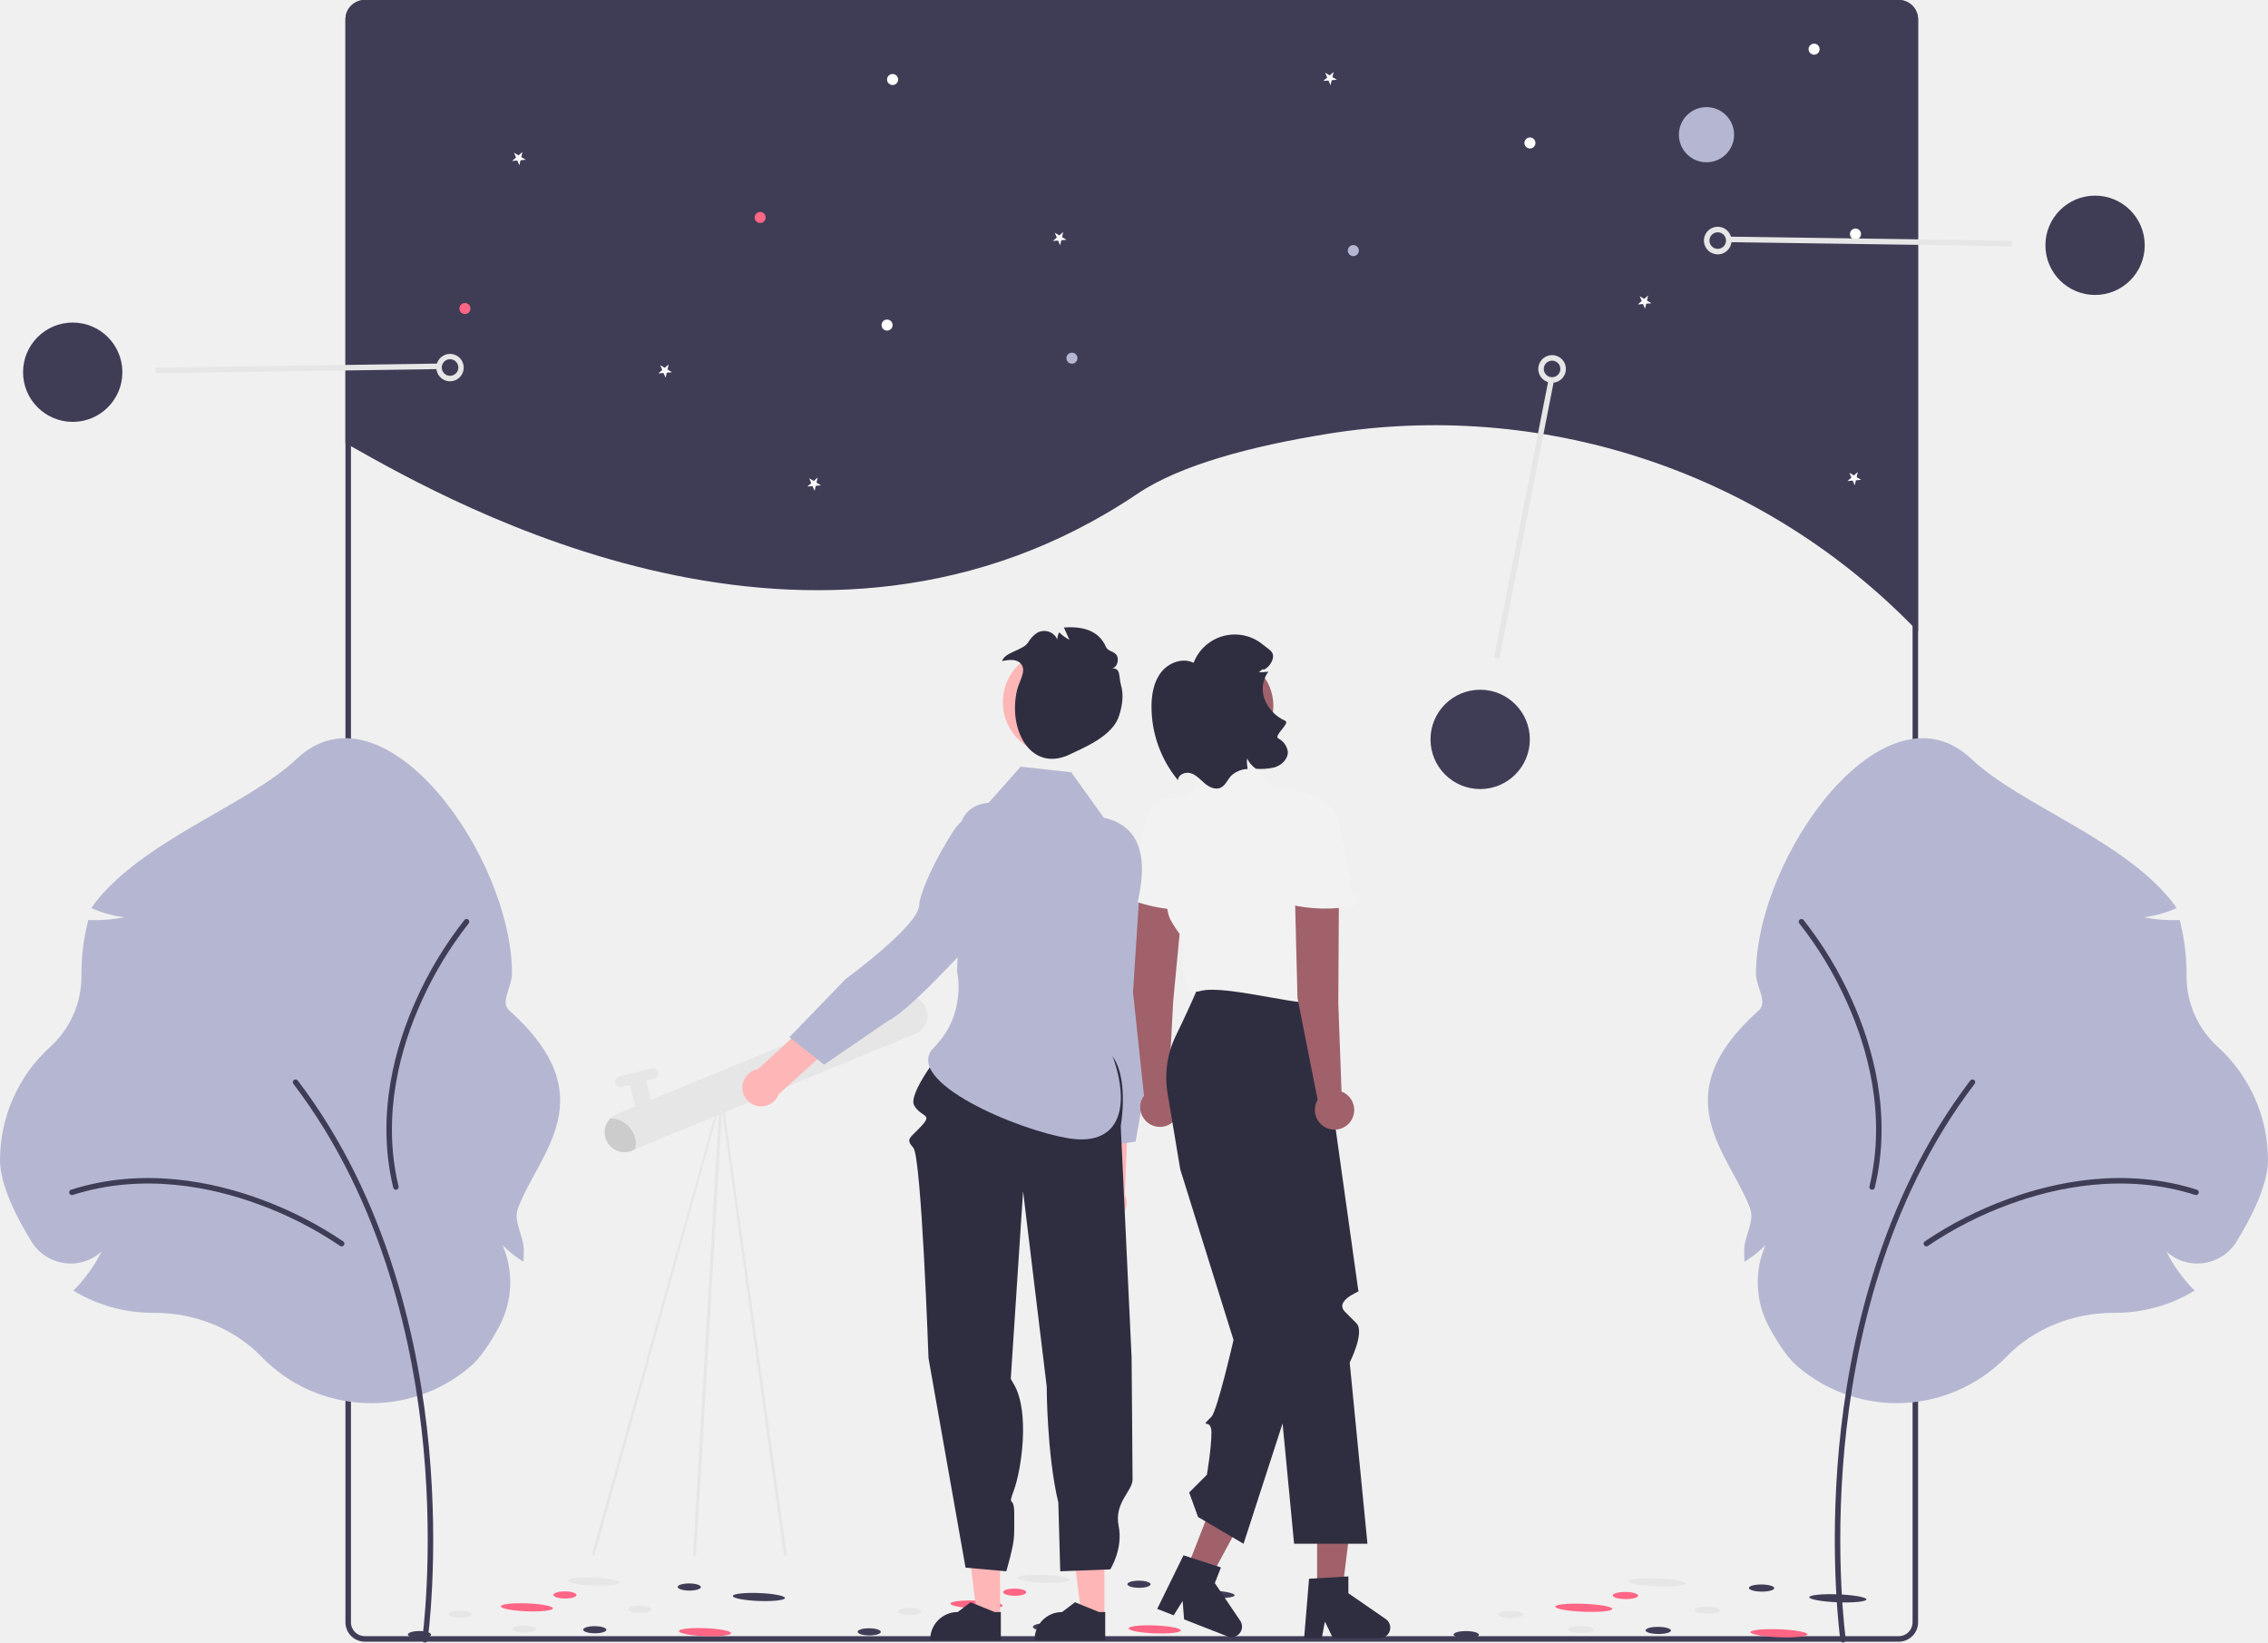
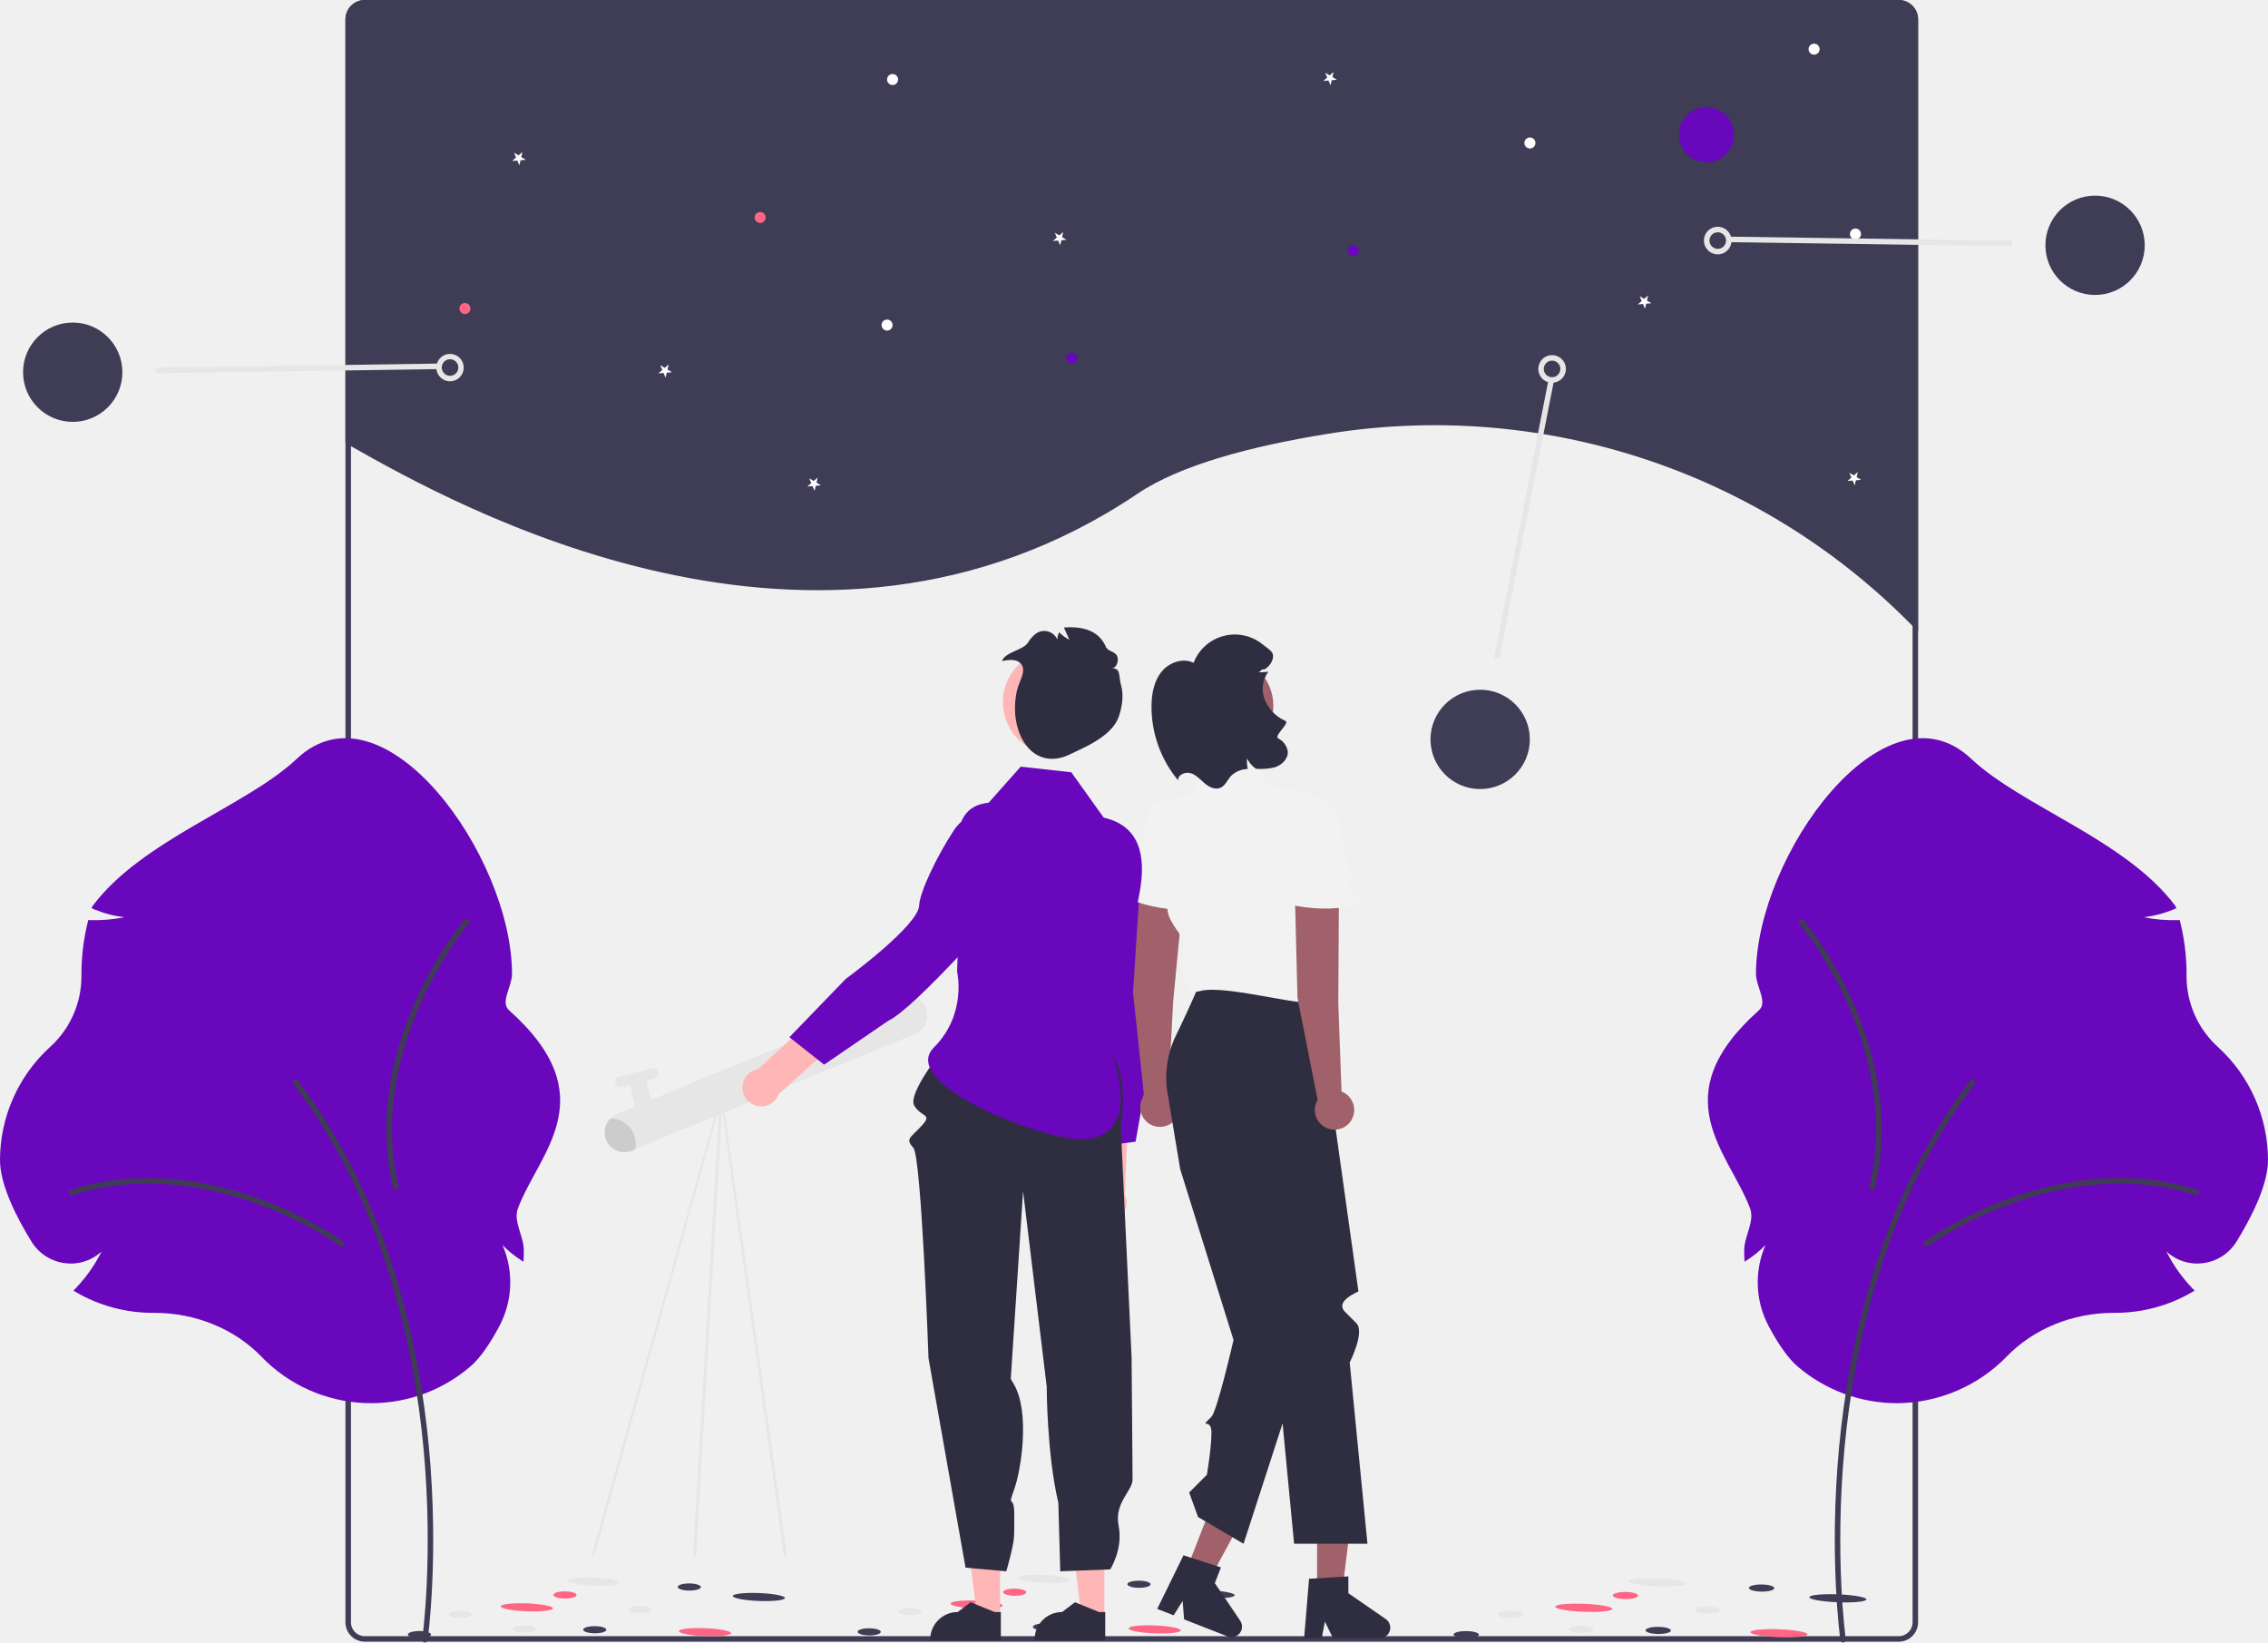
<svg xmlns="http://www.w3.org/2000/svg" data-name="Layer 1" width="822.034" height="595.291" viewBox="0 0 822.034 595.291">
  <path d="M883.85,159.097v221.92c-.67-.68-1.33-1.36-2-2.04q-.614-.624-1.233-1.247A242.559,242.559,0,0,0,669.83,309.334C642.315,313.776,616.461,320.581,601,331c-116.278,78.361-248.21,3.687-285.15-17.193-.67-.37-1.34-.75-2-1.14v-153.57a7,7,0,0,1,7-7h556A7,7,0,0,1,883.85,159.097Z" transform="translate(-188.6429 -152.0966)" fill="#3f3d56" />
  <path d="M602.35,492.252l-15.012,3.394c-1.742,9.887-1.423,50.047-1.423,50.047l-1.293,38.427a6.795,6.795,0,1,0,11.717.991l1.952-47.393Z" transform="translate(-188.6429 -152.0966)" fill="#ffb6b6" />
-   <path d="M585.001,453.6h0a16.239,16.239,0,0,1,19.634,15.466l.247,9.715s3.8,49.512.307,59.183l-4.957,27.921-15.92,2.032-.784-29.375s4.702-32.43-.401-37.691c-3.125-3.222-8.114-16.568-10.617-28.018A16.197,16.197,0,0,1,585.001,453.6Z" transform="translate(-188.6429 -152.0966)" fill="#b5b7d2" />
+   <path d="M585.001,453.6h0a16.239,16.239,0,0,1,19.634,15.466l.247,9.715s3.8,49.512.307,59.183l-4.957,27.921-15.92,2.032-.784-29.375s4.702-32.43-.401-37.691c-3.125-3.222-8.114-16.568-10.617-28.018A16.197,16.197,0,0,1,585.001,453.6Z" transform="translate(-188.6429 -152.0966)" fill="#6807bb" />
  <path d="M473.254,716.003a.551.551,0,0,1-.522-.372L449.898,551.339,404.162,715.764a.552.552,0,0,1-.909-.626L449.609,549.812a.56.56,0,0,1,.529-.234.553.553,0,0,1,.447.368l23.191,165.326a.552.552,0,0,1-.522.731Z" transform="translate(-188.6429 -152.0966)" fill="#e6e6e6" />
  <path d="M440.404,716.003a.551.551,0,0,1-.547-.63l9.66-165.326a.552.552,0,1,1,1.093.156l-9.66,165.326A.553.553,0,0,1,440.404,716.003Z" transform="translate(-188.6429 -152.0966)" fill="#e6e6e6" />
  <path d="M524.573,518.41A7.179,7.179,0,0,1,521.553,526.171a6.962,6.962,0,0,1-1.205.637L417.778,569.032a7.181,7.181,0,0,1-9.369-3.904,7.104,7.104,0,0,1-.32-.966,7.175,7.175,0,0,1,4.225-8.397L514.884,513.54a.371.371,0,0,1,.073-.024,7.171,7.171,0,0,1,9.615,4.894Z" transform="translate(-188.6429 -152.0966)" fill="#e6e6e6" />
  <path d="M420.989,541.659h0a3.035,3.035,0,0,1,3.035,3.035v8.278a3.035,3.035,0,0,1-3.035,3.035h0a3.035,3.035,0,0,1-3.035-3.035v-8.278a3.035,3.035,0,0,1,3.035-3.035Z" transform="translate(-310.936 -31.39206) rotate(-14.27001)" fill="#e6e6e6" />
  <path d="M413.354,540.751h12.141a1.931,1.931,0,0,1,1.931,1.931v0a1.931,1.931,0,0,1-1.931,1.931H413.354a1.931,1.931,0,0,1-1.931-1.931v0a1.931,1.931,0,0,1,1.931-1.931Z" transform="translate(-309.4672 -31.96875) rotate(-14.26987)" fill="#e6e6e6" />
  <path d="M408.532,565.644a7.179,7.179,0,0,1,1.374-8.213,9.377,9.377,0,0,1,8.239,5.261,9.276,9.276,0,0,1,.798,5.782,7.171,7.171,0,0,1-10.411-2.831Z" transform="translate(-188.6429 -152.0966)" fill="#ccc" />
  <ellipse cx="566.835" cy="724.334" rx="1.439" ry="9.457" transform="translate(-367.6792 1110.417) rotate(-87.76678)" fill="#e6e6e6" />
  <ellipse cx="626.696" cy="729.909" rx="1.439" ry="9.457" transform="translate(-315.7219 1175.589) rotate(-87.76678)" fill="#3f3d56" />
  <ellipse cx="542.605" cy="733.65" rx="1.439" ry="9.457" transform="translate(-400.2745 1095.159) rotate(-87.76678)" fill="#ff6584" />
  <ellipse cx="607.163" cy="742.647" rx="1.439" ry="9.457" transform="translate(-347.2228 1168.313) rotate(-87.76678)" fill="#ff6584" />
  <ellipse cx="518.428" cy="736.161" rx="1.294" ry="4.201" transform="matrix(0.00482, -0.99999, 0.99999, 0.00482, -408.865, 1098.941)" fill="#e6e6e6" />
  <ellipse cx="541.656" cy="741.521" rx="1.294" ry="4.201" transform="translate(-391.1083 1127.503) rotate(-89.72402)" fill="#e6e6e6" />
  <ellipse cx="503.683" cy="743.535" rx="1.294" ry="4.201" transform="translate(-430.9121 1091.534) rotate(-89.72402)" fill="#3f3d56" />
  <ellipse cx="583.513" cy="734.379" rx="1.294" ry="4.201" transform="translate(-342.3106 1162.251) rotate(-89.72402)" fill="#e6e6e6" />
  <ellipse cx="556.406" cy="729.168" rx="1.294" ry="4.201" transform="translate(-364.0768 1129.958) rotate(-89.72402)" fill="#ff6584" />
  <ellipse cx="601.468" cy="726.285" rx="1.294" ry="4.201" transform="translate(-316.3484 1172.151) rotate(-89.72402)" fill="#3f3d56" />
  <ellipse cx="567.221" cy="741.768" rx="1.294" ry="4.201" transform="translate(-365.9134 1153.314) rotate(-89.72402)" fill="#3f3d56" />
  <path d="M876.85,152.097h-556a7.008,7.008,0,0,0-7,7v581a7.015,7.015,0,0,0,7,7h556a7.008,7.008,0,0,0,7-7v-581A7.008,7.008,0,0,0,876.85,152.097Zm5,588a5.002,5.002,0,0,1-5,5h-556a5.002,5.002,0,0,1-5-5v-581a5.008,5.008,0,0,1,5-5h556a5.008,5.008,0,0,1,5,5Zm-181.5-587.01q-.84-.51-1.68-.99h-58.44c-.42.66-.82,1.33-1.21,2h63.01C701.47,153.757,700.91,153.427,700.35,153.087Zm-386.5,197.47v14.9c.25.02.51.02.76.03l-.5,28.64-.26-.14v2.82l.21.11-.21,12.01v41.4h2v-106.52Q315.01,347.047,313.85,350.557Zm386.5-197.47q-.84-.51-1.68-.99h-58.44c-.42.66-.82,1.33-1.21,2h63.01C701.47,153.757,700.91,153.427,700.35,153.087Z" transform="translate(-188.6429 -152.0966)" fill="#3f3d56" />
-   <circle cx="618.517" cy="48.82" r="10" fill="#b5b7d2" />
-   <circle cx="490.517" cy="90.82" r="2" fill="#b5b7d2" />
-   <circle cx="388.517" cy="129.82" r="2" fill="#b5b7d2" />
+   <circle cx="618.517" cy="48.82" r="10" fill="#6807bb" />
+   <circle cx="490.517" cy="90.82" r="2" fill="#6807bb" />
+   <circle cx="388.517" cy="129.82" r="2" fill="#6807bb" />
  <circle cx="275.517" cy="78.82" r="2" fill="#ff6584" />
  <circle cx="323.517" cy="28.82" r="2" fill="#fff" />
  <circle cx="657.517" cy="17.82" r="2" fill="#fff" />
  <circle cx="554.517" cy="51.82" r="2" fill="#fff" />
  <circle cx="672.517" cy="84.82" r="2" fill="#fff" />
  <circle cx="321.517" cy="117.82" r="2" fill="#fff" />
  <circle cx="168.517" cy="111.82" r="2" fill="#ff6584" />
  <polygon points="243.556 134.907 241.67 135.071 241.244 136.916 240.504 135.173 238.618 135.338 240.047 134.096 239.307 132.353 240.93 133.328 242.359 132.086 241.933 133.931 243.556 134.907" fill="#fff" />
  <polygon points="484.556 28.907 482.67 29.071 482.244 30.916 481.504 29.173 479.618 29.338 481.047 28.096 480.307 26.353 481.93 27.328 483.359 26.086 482.933 27.931 484.556 28.907" fill="#fff" />
  <polygon points="598.556 109.907 596.67 110.071 596.244 111.916 595.504 110.173 593.618 110.338 595.047 109.096 594.307 107.353 595.93 108.328 597.359 107.086 596.933 108.931 598.556 109.907" fill="#fff" />
  <polygon points="386.556 86.907 384.67 87.071 384.244 88.916 383.504 87.173 381.618 87.338 383.047 86.096 382.307 84.353 383.93 85.328 385.359 84.086 384.933 85.931 386.556 86.907" fill="#fff" />
  <polygon points="297.556 175.907 295.67 176.071 295.244 177.916 294.504 176.173 292.618 176.338 294.047 175.096 293.307 173.353 294.93 174.328 296.359 173.086 295.933 174.931 297.556 175.907" fill="#fff" />
  <polygon points="674.556 173.907 672.67 174.071 672.244 175.916 671.504 174.173 669.618 174.338 671.047 173.096 670.307 171.353 671.93 172.328 673.359 171.086 672.933 172.931 674.556 173.907" fill="#fff" />
  <polygon points="190.556 57.907 188.67 58.071 188.244 59.916 187.504 58.173 185.618 58.338 187.047 57.096 186.307 55.353 187.93 56.328 189.359 55.086 188.933 56.931 190.556 57.907" fill="#fff" />
  <path d="M599.305,511.718l3.265-50.577a8.181,8.181,0,0,1,8.584-7.619h0a8.181,8.181,0,0,1,7.714,9.025l-5.002,52.434-1.696,31.989a7.139,7.139,0,1,1-8.891,2.213Z" transform="translate(-188.6429 -152.0966)" fill="#a0616a" />
  <path d="M598.55,472.439h0a2.412,2.412,0,0,1-.264-2.912,3.129,3.129,0,0,0,.439-1.858,2.878,2.878,0,0,0-.058-.373,4.72,4.72,0,0,1,1.018-4.244c1.668-1.863,2.545-4.743,2.972-7.322a35.592,35.592,0,0,1,1.919-8.343c1.63-3.792,5.317-7.091,10.123-5.276a9.501,9.501,0,0,1,4.793,4.19c2.287,3.956,2.144,8.634,1.965,13.108l.936-1.737a36.325,36.325,0,0,0,2.083,14.376c-1.077-.249-1.896,1.18-1.583,2.24a6.352,6.352,0,0,0,2.061,2.542c1.013.956,1.952,2.356.92,3.724a2.974,2.974,0,0,1-2.109,1.109,56.21,56.21,0,0,1-22.86-2.59c-1.634-.541-3.381-1.273-4.187-2.794S596.831,472.354,598.55,472.439Z" transform="translate(-188.6429 -152.0966)" fill="#f2f2f2" />
  <polygon points="477.379 578.297 486.296 578.297 490.539 543.905 477.379 543.905 477.379 578.297" fill="#a0616a" />
  <path d="M663.112,724.287l14.245-.85v6.103l13.543,9.353a3.812,3.812,0,0,1-2.166,6.949H671.775l-2.923-6.037-1.141,6.037H661.316Z" transform="translate(-188.6429 -152.0966)" fill="#2f2e41" />
  <polygon points="429.441 570.444 437.746 573.69 454.219 543.203 441.962 538.412 429.441 570.444" fill="#a0616a" />
  <path d="M617.597,715.794l13.577,4.394-2.222,5.684,9.209,13.642a3.812,3.812,0,0,1-4.548,5.684l-15.796-6.174-.525-6.687-3.261,5.207-5.956-2.328Z" transform="translate(-188.6429 -152.0966)" fill="#2f2e41" />
  <path d="M623.691,508.045h41.6s15.666,111.88,15.711,112.084-8.841,3.435-4.802,7.474l4.039,4.039c3.231,3.231-2.398,14.273-2.398,14.273l6.437,65.702H657.69L644.695,575.902l17.58,65.064-22.904,70.651-16.487-9.694-3.231-8.886,6.419-6.419s1.659-9.648,1.659-15.347-4.847-.852,0-5.699c2.097-2.097,8.001-27.828,8.001-27.828l-19.31-61.841-4.601-27.605a34.679,34.679,0,0,1,3.046-20.905C617.424,522.145,620.647,515.274,623.691,508.045Z" transform="translate(-188.6429 -152.0966)" fill="#2f2e41" />
  <path d="M621.268,439.38l2.765-8.294a9.76,9.76,0,0,1,8.654-6.655l2.456-.153a9.76,9.76,0,0,1,9.931,6.864v0a9.723,9.723,0,0,0,8.441,6.841c7.18.612,17.837,2.783,17.837,10.283,0,11.31-12.117,41.199-9.694,43.623s8.078,12.41,4.847,15.349c-.842.766-.163,4.448.106,7.086.488,4.777-33.227-5.784-42.921-3.047s-4.847-17.772-6.463-19.388a41.013,41.013,0,0,1-4.04-5.911,9.73,9.73,0,0,1-1.192-3.107l-2.782-14.082c-.046-.234-.083-.464-.112-.701-.368-3.014-2.52-23.294,5.702-26.284C623.691,438.572,621.268,439.38,621.268,439.38Z" transform="translate(-188.6429 -152.0966)" fill="#f2f2f2" />
  <path d="M658.914,513.758l-1.272-50.667a8.181,8.181,0,0,1,7.868-8.356h0A8.181,8.181,0,0,1,674,463.033l-.292,52.671,1.172,32.012a7.139,7.139,0,1,1-8.657,3Z" transform="translate(-188.6429 -152.0966)" fill="#a0616a" />
  <path d="M653.245,473.532v0a2.412,2.412,0,0,1-.524-2.877,3.129,3.129,0,0,0,.271-1.89,2.878,2.878,0,0,0-.092-.366,4.72,4.72,0,0,1,.634-4.318c1.495-2.005,2.11-4.951,2.305-7.559a35.592,35.592,0,0,1,1.165-8.481c1.284-3.923,4.662-7.539,9.61-6.16a9.501,9.501,0,0,1,5.148,3.744c2.631,3.735,2.908,8.407,3.13,12.88l.777-1.814a36.325,36.325,0,0,0,3.361,14.132c-1.095-.152-1.783,1.345-1.377,2.372a6.352,6.352,0,0,0,2.28,2.347c1.095.862,2.155,2.172,1.249,3.627a2.974,2.974,0,0,1-2.001,1.293,56.21,56.21,0,0,1-23-.534c-1.676-.392-3.481-.965-4.42-2.408S651.525,473.6,653.245,473.532Z" transform="translate(-188.6429 -152.0966)" fill="#f2f2f2" />
  <circle cx="443.757" cy="255.78" r="17.772" fill="#a0616a" />
  <path d="M615.607,434.881c.01-2.081,2.741-3.171,4.721-2.519,1.973.655,3.395,2.335,4.982,3.672,1.591,1.345,3.795,2.418,5.696,1.58,1.803-.799,2.532-2.934,3.883-4.366a9.091,9.091,0,0,1,5.992-2.438c-.045-.203-.09-.406-.117-.608a12.824,12.824,0,0,1-.135-3.242,9.914,9.914,0,0,0,1.767,2.517,9.249,9.249,0,0,0,1.494,1.257,21.955,21.955,0,0,0,6.667-.502c2.609-.769,5.052-3.076,4.847-5.798a6.404,6.404,0,0,0-3.462-4.702c-1.753-1.014,4.393-5.513,2.562-6.373a14.262,14.262,0,0,1-7.648-8.178,10.69,10.69,0,0,1,1.471-9.625c1.617-.205-4.785.564-3.251.004-.181-1.071-.256.727-.163-.352.453.929,1.084-1.113,1.796-.373a6.312,6.312,0,0,0,3.013-3.294c1.172-3.125-.816-3.737-3.397-5.857a15.987,15.987,0,0,0-25.062,6.645c-3.912-1.957-8.944-.113-11.68,3.307-2.725,3.424-3.55,7.997-3.582,12.372A41.832,41.832,0,0,0,615.607,434.881Z" transform="translate(-188.6429 -152.0966)" fill="#2f2e41" />
  <polygon points="362.459 585.863 354.134 585.862 350.174 553.753 362.46 553.754 362.459 585.863" fill="#ffb6b6" />
  <path d="M551.395,746.643l-25.599-.001v-.324a9.964,9.964,0,0,1,9.964-9.964h.001l4.676-3.547,8.724,3.548,2.235,0Z" transform="translate(-188.6429 -152.0966)" fill="#2f2e41" />
  <polygon points="400.293 585.863 391.969 585.862 388.009 553.753 400.295 553.754 400.293 585.863" fill="#ffb6b6" />
  <path d="M589.229,746.643l-25.599-.001v-.324a9.964,9.964,0,0,1,9.964-9.964h.001l4.676-3.547,8.724,3.548,2.235,0Z" transform="translate(-188.6429 -152.0966)" fill="#2f2e41" />
  <path d="M530.863,531.813s-13.453,16.686-10.845,21.012,6.812,2.828,2.608,7.36-5.888,4.586-2.944,7.922,5.501,76.264,5.501,76.264l13.417,75.887,14.767,1.331s2.755-9.275,2.822-12.87.067-.463.067-7.914-2.657-1.679-.067-8.769,5.818-27.977,0-38.132-1.245-1.245-1.245-1.245l4.507-68.822L568.028,654.679s0,24.382,4.204,42.038l.695,24.872,18.119-.693s4.727-7.364,3.046-15.772,5.045-12.611,5.045-16.815-.354-44.415-.354-44.415l-3.929-83.71s3.442-19.009-4.124-26.575S530.863,531.813,530.863,531.813Z" transform="translate(-188.6429 -152.0966)" fill="#2f2e41" />
-   <path d="M546.979,443.032l11.611-13.074,18.346,2.038,11.746,16.438h0c12.982,2.988,15.375,13.601,13.096,26.726-4.558,26.246-15.81,44.593-10.695,57.543,7.764,19.658,4,34.785-14.586,32.029s-61.413-20.956-49.341-33.028,8.38-27.493,8.38-27.493l1.374-37.058c-2.17-11.77-1.835-22.89,10.069-24.122Z" transform="translate(-188.6429 -152.0966)" fill="#b5b7d2" />
+   <path d="M546.979,443.032l11.611-13.074,18.346,2.038,11.746,16.438h0c12.982,2.988,15.375,13.601,13.096,26.726-4.558,26.246-15.81,44.593-10.695,57.543,7.764,19.658,4,34.785-14.586,32.029s-61.413-20.956-49.341-33.028,8.38-27.493,8.38-27.493l1.374-37.058c-2.17-11.77-1.835-22.89,10.069-24.122Z" transform="translate(-188.6429 -152.0966)" fill="#6807bb" />
  <path d="M541.402,487.917l-12.935-8.341c-8.278,5.68-36.727,34.027-36.727,34.027l-28.34,25.984a6.795,6.795,0,1,0,7.497,9.059l35.203-31.791Z" transform="translate(-188.6429 -152.0966)" fill="#ffb6b6" />
-   <path d="M556.85,448.467l0,0a16.239,16.239,0,0,1,2.706,24.847l-6.763,6.979s-32.688,37.382-42.038,41.659l-23.405,16.011-12.598-9.943,20.424-21.128s26.445-19.35,26.629-26.678c.112-4.487,6.147-17.394,12.569-27.198A16.197,16.197,0,0,1,556.85,448.467Z" transform="translate(-188.6429 -152.0966)" fill="#b5b7d2" />
+   <path d="M556.85,448.467l0,0a16.239,16.239,0,0,1,2.706,24.847l-6.763,6.979s-32.688,37.382-42.038,41.659l-23.405,16.011-12.598-9.943,20.424-21.128s26.445-19.35,26.629-26.678c.112-4.487,6.147-17.394,12.569-27.198A16.197,16.197,0,0,1,556.85,448.467Z" transform="translate(-188.6429 -152.0966)" fill="#6807bb" />
  <circle id="a4725208-37e7-4bba-8b44-e2dd7653a02c" data-name="ab6171fa-7d69-4734-b81c-8dff60f9761b" cx="571.082" cy="406.595" r="18.965" transform="translate(-192.344 655.8446) rotate(-70.37475)" fill="#ffb6b6" />
  <path d="M561.262,384.976a10.673,10.673,0,0,1,3.214-3.487,5.219,5.219,0,0,1,7.403,2.389,5.723,5.723,0,0,1,.665-2.613,14.541,14.541,0,0,0,3.696,2.704l-1.99-4.44c7.544-.572,12.869,1.504,15.262,7.076.685,1.595,3.261,1.57,4.015,3.234.755,1.664-.121,4.328-1.878,4.479,3.378-.06,2.341,2.788,3.333,6.216.992,3.428.433,7.284-.679,10.822-1.442,4.588-5.488,7.591-9.439,9.938-2.584,1.535-7.728,3.864-7.755,3.877-14.207,7.456-23.264-7.755-19.882-22.768.764-3.391,3.534-7.067,1.549-9.609-1.546-1.979-4.473-1.614-6.926-1.091C552.805,388.413,559.413,387.84,561.262,384.976Z" transform="translate(-188.6429 -152.0966)" fill="#2f2e41" />
  <ellipse cx="789.185" cy="725.581" rx="1.439" ry="10.36" transform="translate(-155.2401 1333.797) rotate(-87.76678)" fill="#e6e6e6" />
  <ellipse cx="854.774" cy="731.38" rx="1.439" ry="10.36" transform="translate(-98.00137 1404.908) rotate(-87.76678)" fill="#3f3d56" />
  <ellipse cx="762.68" cy="734.809" rx="1.439" ry="10.36" transform="matrix(0.03897, -0.99924, 0.99924, 0.03897, -189.9335, 1316.18)" fill="#ff6584" />
  <ellipse cx="833.426" cy="744.047" rx="1.439" ry="10.36" transform="translate(-131.1757 1395.75) rotate(-87.76678)" fill="#ff6584" />
  <ellipse cx="736.207" cy="737.231" rx="1.294" ry="4.602" transform="translate(-195.7719 1315.176) rotate(-89.52287)" fill="#e6e6e6" />
  <ellipse cx="761.67" cy="742.678" rx="1.294" ry="4.602" transform="translate(-175.9679 1346.04) rotate(-89.52287)" fill="#e6e6e6" />
  <ellipse cx="720.084" cy="744.551" rx="1.294" ry="4.602" transform="matrix(0.00833, -0.99997, 0.99997, 0.00833, -219.0802, 1306.313)" fill="#3f3d56" />
  <ellipse cx="807.491" cy="735.69" rx="1.294" ry="4.602" transform="matrix(0.00833, -0.99997, 0.99997, 0.00833, -123.5408, 1384.93)" fill="#e6e6e6" />
  <ellipse cx="777.779" cy="730.377" rx="1.294" ry="4.602" transform="matrix(0.00833, -0.99997, 0.99997, 0.00833, -147.6926, 1349.951)" fill="#ff6584" />
  <ellipse cx="827.127" cy="727.662" rx="1.294" ry="4.602" transform="translate(-96.03975 1396.604) rotate(-89.52287)" fill="#3f3d56" />
  <ellipse cx="789.673" cy="743.02" rx="1.294" ry="4.602" transform="translate(-148.5399 1374.382) rotate(-89.52287)" fill="#3f3d56" />
  <ellipse cx="403.835" cy="725.334" rx="1.439" ry="9.457" transform="translate(-525.3268 948.5015) rotate(-87.76678)" fill="#e6e6e6" />
  <ellipse cx="463.696" cy="730.909" rx="1.439" ry="9.457" transform="translate(-473.3695 1013.674) rotate(-87.76678)" fill="#3f3d56" />
  <ellipse cx="379.605" cy="734.65" rx="1.439" ry="9.457" transform="translate(-557.9221 933.2437) rotate(-87.76678)" fill="#ff6584" />
  <ellipse cx="444.163" cy="743.647" rx="1.439" ry="9.457" transform="translate(-504.8703 1006.398) rotate(-87.76678)" fill="#ff6584" />
  <ellipse cx="355.428" cy="737.161" rx="1.294" ry="4.201" transform="matrix(0.00482, -0.99999, 0.99999, 0.00482, -572.0798, 936.9379)" fill="#e6e6e6" />
  <ellipse cx="378.656" cy="742.521" rx="1.294" ry="4.201" transform="translate(-554.3232 965.5) rotate(-89.72402)" fill="#e6e6e6" />
  <ellipse cx="340.683" cy="744.535" rx="1.294" ry="4.201" transform="translate(-594.127 929.5313) rotate(-89.72402)" fill="#3f3d56" />
  <ellipse cx="420.513" cy="735.379" rx="1.294" ry="4.201" transform="translate(-505.5254 1000.248) rotate(-89.72402)" fill="#e6e6e6" />
  <ellipse cx="393.406" cy="730.168" rx="1.294" ry="4.201" transform="translate(-527.2917 967.9551) rotate(-89.72402)" fill="#ff6584" />
  <ellipse cx="438.468" cy="727.285" rx="1.294" ry="4.201" transform="translate(-479.5633 1010.148) rotate(-89.72402)" fill="#3f3d56" />
  <ellipse cx="404.221" cy="742.768" rx="1.294" ry="4.201" transform="translate(-529.1283 991.3106) rotate(-89.72402)" fill="#3f3d56" />
-   <path d="M876.184,660.658a55.365,55.365,0,0,1-35.983-13.287c-3.345-2.863-6.909-7.841-10.593-14.795a33.835,33.835,0,0,1-1.073-29.21,38.825,38.825,0,0,1-6.411,5.259l-1.172.78-.068-1.406c-.044-.914-.067-1.825-.067-2.708,0-5.202,3.934-10.48,2.12-15.288-7.648-20.265-31.904-40.404,3.251-71.767,3.252-2.901-1.092-8.702-1.092-13.092,0-43.019,46.742-107.55,78.032-78.017,18.265,17.239,56.318,29.485,74.084,53.464l.235.71-.693.28a41.817,41.817,0,0,1-11.111,2.955,52.982,52.982,0,0,0,12.389,1.038l.644-.023.157.626a78.373,78.373,0,0,1,2.326,18.965l-.003.691a34.556,34.556,0,0,0,11.415,25.766,55.493,55.493,0,0,1,18.104,40.949c0,9.12-6.198,21.091-11.398,29.528a16.697,16.697,0,0,1-12.257,7.851,16.306,16.306,0,0,1-13.16-4.251,53.925,53.925,0,0,0,9.51,13.464l.71.731-.881.513a55.324,55.324,0,0,1-27.89,7.532l-.574-.002c-14.878,0-28.999,5.764-38.744,15.814A55.786,55.786,0,0,1,876.184,660.658Z" transform="translate(-188.6429 -152.0966)" fill="#b5b7d2" />
+   <path d="M876.184,660.658a55.365,55.365,0,0,1-35.983-13.287c-3.345-2.863-6.909-7.841-10.593-14.795a33.835,33.835,0,0,1-1.073-29.21,38.825,38.825,0,0,1-6.411,5.259l-1.172.78-.068-1.406c-.044-.914-.067-1.825-.067-2.708,0-5.202,3.934-10.48,2.12-15.288-7.648-20.265-31.904-40.404,3.251-71.767,3.252-2.901-1.092-8.702-1.092-13.092,0-43.019,46.742-107.55,78.032-78.017,18.265,17.239,56.318,29.485,74.084,53.464l.235.71-.693.28a41.817,41.817,0,0,1-11.111,2.955,52.982,52.982,0,0,0,12.389,1.038l.644-.023.157.626a78.373,78.373,0,0,1,2.326,18.965l-.003.691a34.556,34.556,0,0,0,11.415,25.766,55.493,55.493,0,0,1,18.104,40.949c0,9.12-6.198,21.091-11.398,29.528a16.697,16.697,0,0,1-12.257,7.851,16.306,16.306,0,0,1-13.16-4.251,53.925,53.925,0,0,0,9.51,13.464l.71.731-.881.513a55.324,55.324,0,0,1-27.89,7.532l-.574-.002c-14.878,0-28.999,5.764-38.744,15.814A55.786,55.786,0,0,1,876.184,660.658Z" transform="translate(-188.6429 -152.0966)" fill="#6807bb" />
  <path d="M856.66,747.388a.996.996,0,0,1-.985-.855c-.042-.297-4.186-30.181-.464-69.898,3.437-36.68,14.474-89.512,47.535-132.901a.996.996,0,1,1,1.584,1.207c-32.776,43.015-43.724,95.459-47.137,131.88-3.7,39.486.411,69.137.453,69.432a.997.997,0,0,1-.987,1.136Z" transform="translate(-188.6429 -152.0966)" fill="#3f3d56" />
  <path d="M886.848,603.838a.996.996,0,0,1-.586-1.801,137.235,137.235,0,0,1,30.297-15.423c16.715-6.12,42.133-11.667,68.301-3.339a.996.996,0,1,1-.604,1.897c-25.631-8.157-50.589-2.701-67.012,3.312A134.981,134.981,0,0,0,887.433,603.648.992.992,0,0,1,886.848,603.838Z" transform="translate(-188.6429 -152.0966)" fill="#3f3d56" />
  <path d="M840.593,486.236a.996.996,0,0,1,1.754-.714,137.236,137.236,0,0,1,17.564,29.107c7.307,16.231,14.671,41.184,8.249,67.883a.996.996,0,1,1-1.936-.466c6.29-26.152-.949-50.652-8.129-66.6a134.981,134.981,0,0,0-17.271-28.641A.992.992,0,0,1,840.593,486.236Z" transform="translate(-188.6429 -152.0966)" fill="#3f3d56" />
-   <path d="M283.328,643.729c-9.745-10.05-23.867-15.814-38.744-15.814l-.574.002a55.324,55.324,0,0,1-27.89-7.532l-.881-.513.71-.731a53.925,53.925,0,0,0,9.51-13.464,16.306,16.306,0,0,1-13.16,4.251,16.697,16.697,0,0,1-12.257-7.851c-5.2-8.437-11.398-20.408-11.398-29.528a55.493,55.493,0,0,1,18.104-40.949,34.556,34.556,0,0,0,11.415-25.766l-.003-.691a78.373,78.373,0,0,1,2.326-18.965l.157-.626.644.023a52.982,52.982,0,0,0,12.389-1.038,41.817,41.817,0,0,1-11.111-2.955l-.693-.28.235-.71c17.767-23.979,55.82-36.225,74.084-53.464,31.29-29.534,78.032,34.998,78.032,78.017,0,4.39-4.344,10.19-1.092,13.092,35.155,31.363,10.898,51.502,3.251,71.767-1.814,4.808,2.12,10.087,2.12,15.288,0,.883-.023,1.794-.067,2.708l-.068,1.406-1.172-.78a38.824,38.824,0,0,1-6.411-5.259,33.835,33.835,0,0,1-1.073,29.21c-3.684,6.953-7.248,11.931-10.593,14.795a55.313,55.313,0,0,1-75.79-3.641Z" transform="translate(-188.6429 -152.0966)" fill="#b5b7d2" />
+   <path d="M283.328,643.729c-9.745-10.05-23.867-15.814-38.744-15.814l-.574.002a55.324,55.324,0,0,1-27.89-7.532l-.881-.513.71-.731a53.925,53.925,0,0,0,9.51-13.464,16.306,16.306,0,0,1-13.16,4.251,16.697,16.697,0,0,1-12.257-7.851c-5.2-8.437-11.398-20.408-11.398-29.528a55.493,55.493,0,0,1,18.104-40.949,34.556,34.556,0,0,0,11.415-25.766l-.003-.691a78.373,78.373,0,0,1,2.326-18.965l.157-.626.644.023a52.982,52.982,0,0,0,12.389-1.038,41.817,41.817,0,0,1-11.111-2.955l-.693-.28.235-.71c17.767-23.979,55.82-36.225,74.084-53.464,31.29-29.534,78.032,34.998,78.032,78.017,0,4.39-4.344,10.19-1.092,13.092,35.155,31.363,10.898,51.502,3.251,71.767-1.814,4.808,2.12,10.087,2.12,15.288,0,.883-.023,1.794-.067,2.708l-.068,1.406-1.172-.78a38.824,38.824,0,0,1-6.411-5.259,33.835,33.835,0,0,1-1.073,29.21c-3.684,6.953-7.248,11.931-10.593,14.795a55.313,55.313,0,0,1-75.79-3.641Z" transform="translate(-188.6429 -152.0966)" fill="#6807bb" />
  <path d="M342.66,747.388a.996.996,0,0,0,.985-.855c.042-.297,4.186-30.181.464-69.898-3.437-36.68-14.474-89.512-47.535-132.901a.996.996,0,1,0-1.584,1.207c32.776,43.015,43.724,95.459,47.137,131.88,3.7,39.486-.411,69.137-.453,69.432a.997.997,0,0,0,.987,1.136Z" transform="translate(-188.6429 -152.0966)" fill="#3f3d56" />
  <path d="M312.471,603.838a.996.996,0,0,0,.586-1.801,137.236,137.236,0,0,0-30.297-15.423c-16.715-6.12-42.133-11.667-68.301-3.339a.996.996,0,1,0,.604,1.897c25.631-8.157,50.589-2.701,67.012,3.312A134.982,134.982,0,0,1,311.887,603.648.992.992,0,0,0,312.471,603.838Z" transform="translate(-188.6429 -152.0966)" fill="#3f3d56" />
  <path d="M358.727,486.236a.996.996,0,0,0-1.754-.714,137.235,137.235,0,0,0-17.564,29.107c-7.307,16.231-14.671,41.184-8.249,67.883a.996.996,0,1,0,1.936-.466c-6.29-26.152.949-50.652,8.129-66.6A134.981,134.981,0,0,1,358.495,486.806.992.992,0,0,0,358.727,486.236Z" transform="translate(-188.6429 -152.0966)" fill="#3f3d56" />
  <rect x="245.047" y="284.608" width="102.43" height="2" transform="translate(-192.7373 -147.7876) rotate(-0.82761)" fill="#e6e6e6" />
  <path d="M349.568,289.785a4.967,4.967,0,1,1,2.187.508A4.968,4.968,0,0,1,349.568,289.785Zm1.214-7.331a2.98,2.98,0,0,0-1.719,1.521v0a3.007,3.007,0,1,0,1.719-1.522Z" transform="translate(-188.6429 -152.0966)" fill="#e6e6e6" />
  <circle cx="26.357" cy="134.903" r="18" fill="#3f3d56" />
  <rect x="865.739" y="188.393" width="2" height="102.43" transform="translate(425.9938 950.6985) rotate(-89.17239)" fill="#e6e6e6" />
  <path d="M811.245,244.293a5.009,5.009,0,1,1,2.187-.508A5.005,5.005,0,0,1,811.245,244.293Zm-.007-8.004a3.002,3.002,0,1,0,2.699,1.687v-0a3.007,3.007,0,0,0-2.699-1.687Z" transform="translate(-188.6429 -152.0966)" fill="#e6e6e6" />
  <circle cx="759.357" cy="88.903" r="18" fill="#3f3d56" />
  <rect x="689.771" y="339.368" width="102.43" height="2" transform="translate(75.73371 849.901) rotate(-78.90411)" fill="#e6e6e6" />
  <path d="M746.267,284.927a5.009,5.009,0,1,1,.11,2.243A5.005,5.005,0,0,1,746.267,284.927Zm7.877,1.42a3.002,3.002,0,1,0-2.141,2.355l0.0 0a3.007,3.007,0,0,0,2.141-2.355Z" transform="translate(-188.6429 -152.0966)" fill="#e6e6e6" />
  <circle cx="536.487" cy="267.983" r="18" fill="#3f3d56" />
</svg>
